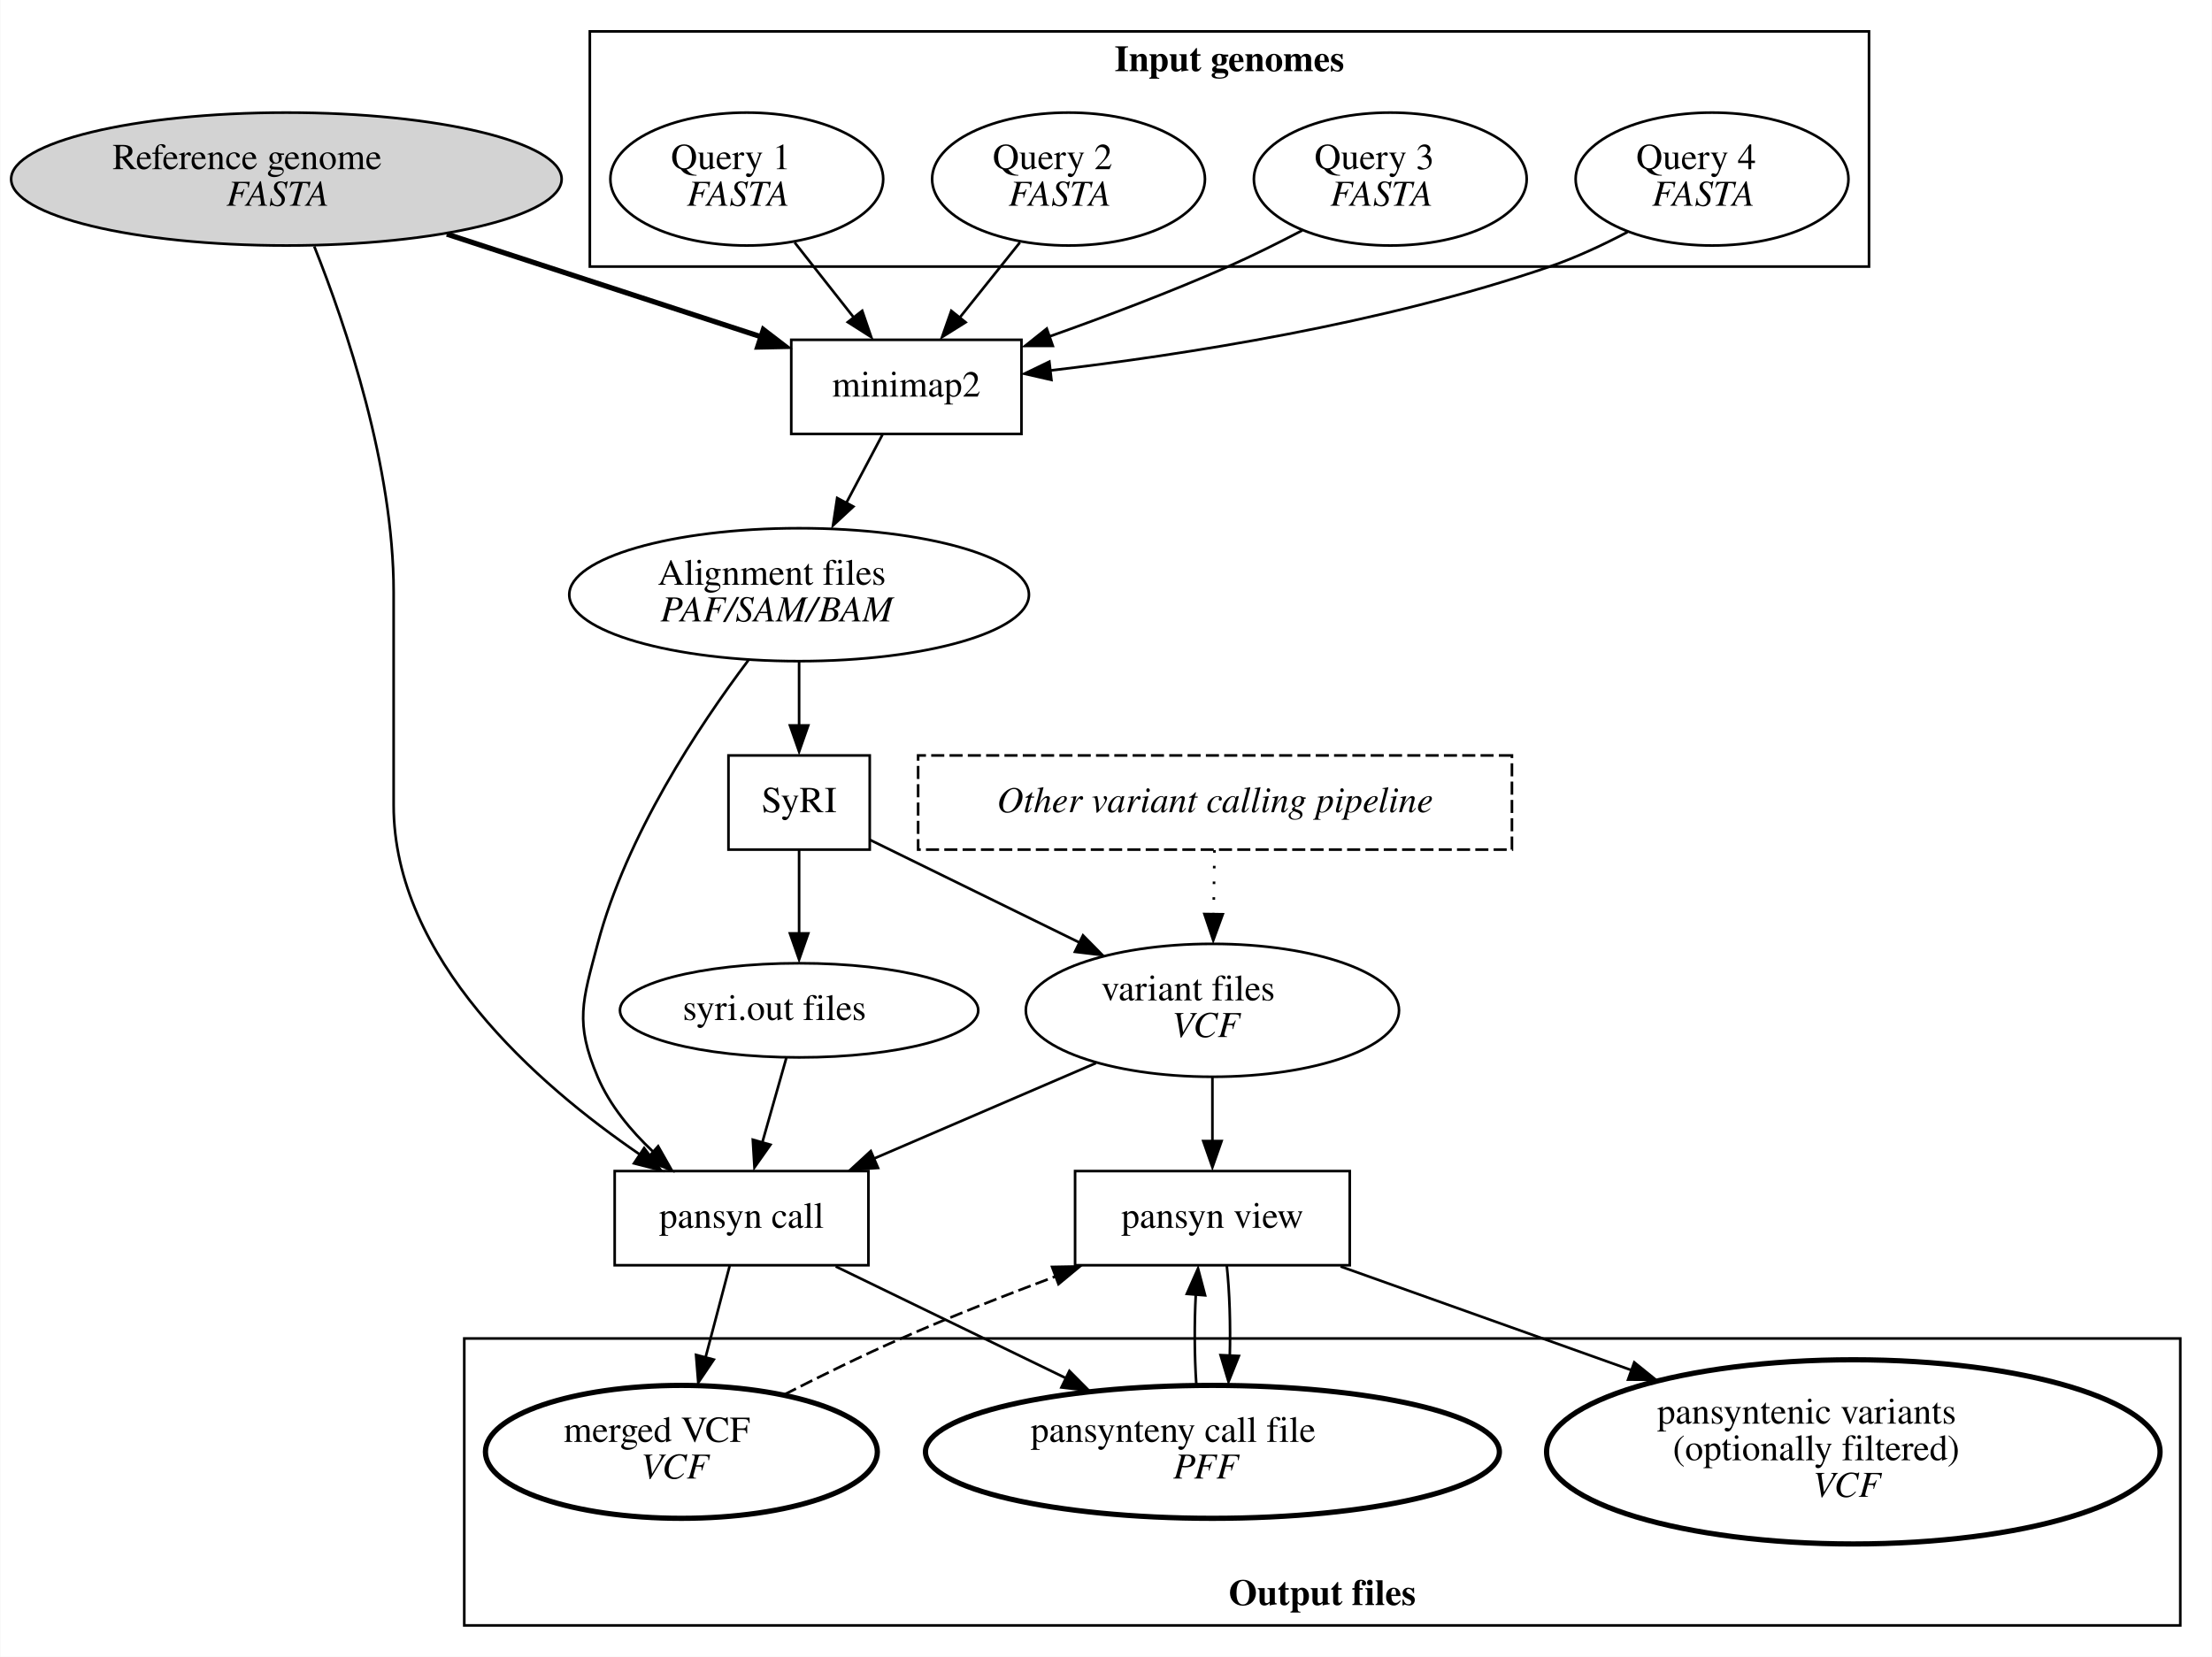
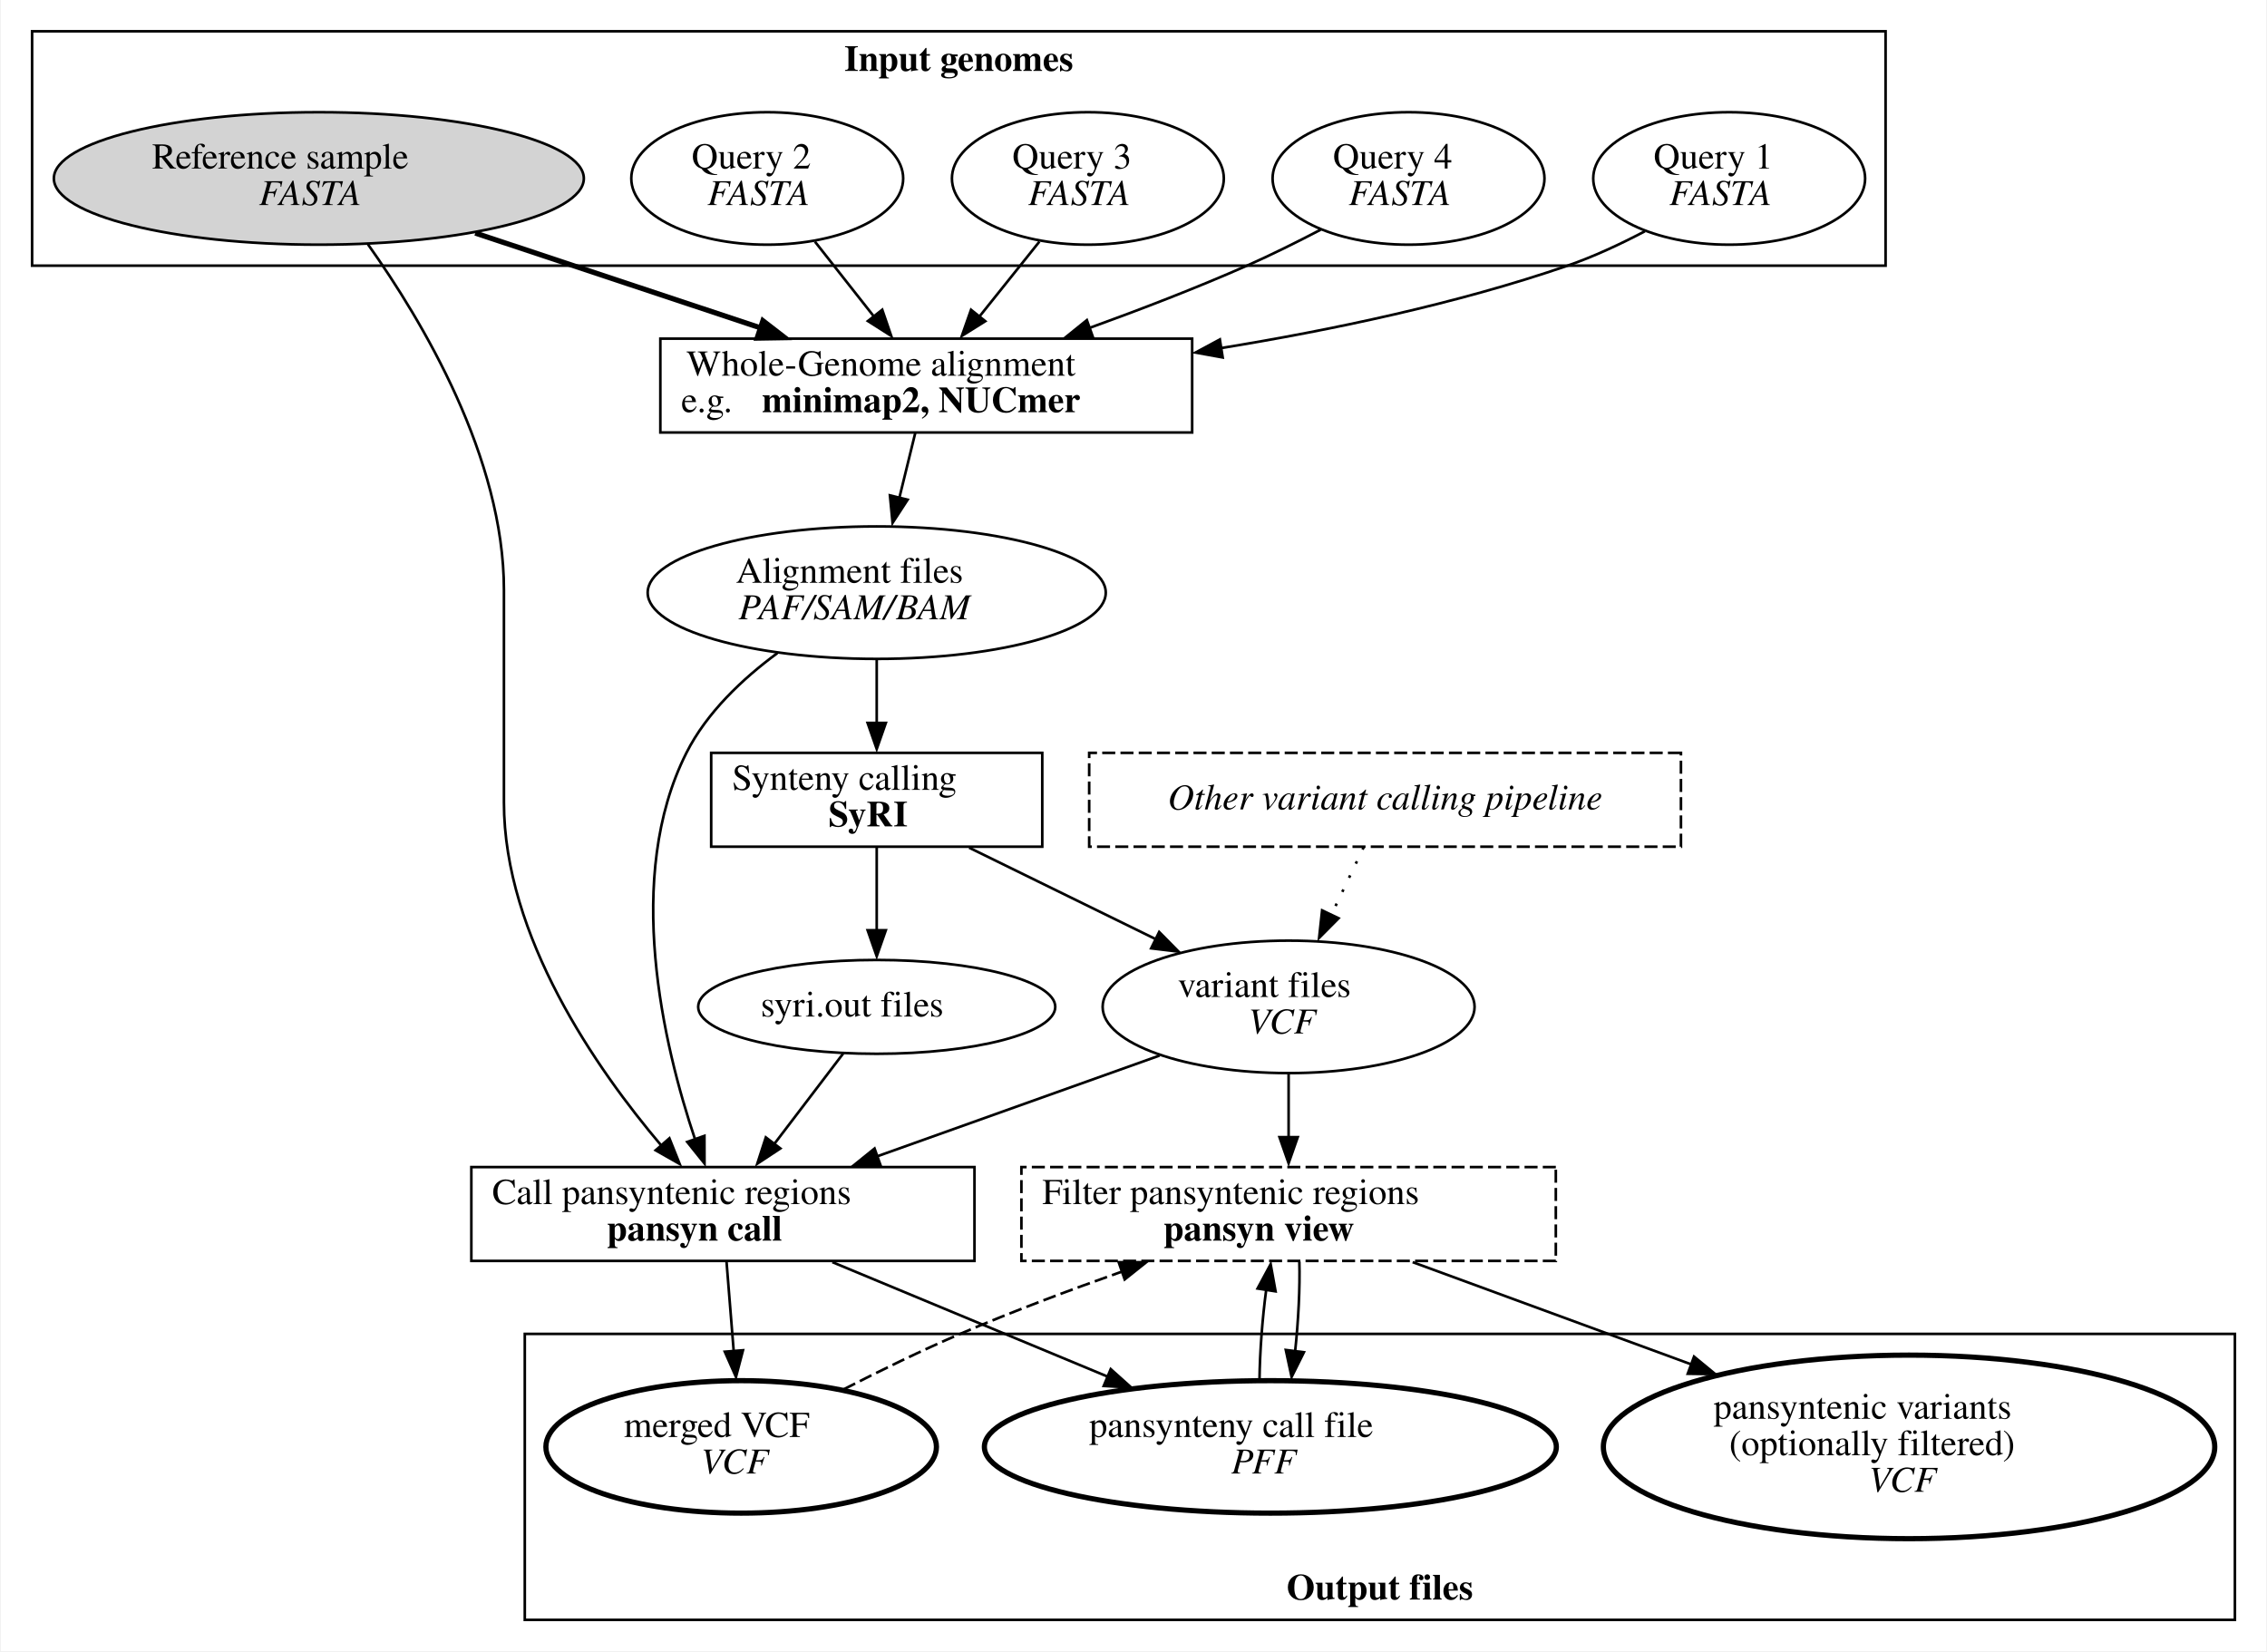
- <svg xmlns="http://www.w3.org/2000/svg" width="845pt" height="633pt" viewBox="0.00 0.00 845.36 633.45">
+ <svg xmlns="http://www.w3.org/2000/svg" width="869pt" height="633pt" viewBox="0.00 0.00 869.00 633.45">
  <g id="graph0" class="graph" transform="scale(1 1) rotate(0) translate(4 629.45)">
-     <polygon fill="white" stroke="none" points="-4,4 -4,-629.45 841.36,-629.45 841.36,4 -4,4" />
-     <g id="clust2" class="cluster">
-       <polygon fill="none" stroke="black" points="221.36,-527.53 221.36,-617.45 710.36,-617.45 710.36,-527.53 221.36,-527.53" />
-       <text text-anchor="middle" x="465.86" y="-602.25" font-family="Times,serif" font-weight="bold" font-size="14.00">Input genomes</text>
+     <polygon fill="white" stroke="none" points="-4,4 -4,-629.45 865,-629.45 865,4 -4,4" />
+     <g id="clust1" class="cluster">
+       <polygon fill="none" stroke="black" points="8,-527.53 8,-617.45 719,-617.45 719,-527.53 8,-527.53" />
+       <text text-anchor="middle" x="363.5" y="-602.25" font-family="Times,serif" font-weight="bold" font-size="14.00">Input genomes</text>
    </g>
-     <g id="clust5" class="cluster">
-       <polygon fill="none" stroke="black" points="173.36,-8 173.36,-117.71 829.36,-117.71 829.36,-8 173.36,-8" />
-       <text text-anchor="middle" x="501.36" y="-15.8" font-family="Times,serif" font-weight="bold" font-size="14.00">Output files</text>
+     <g id="clust4" class="cluster">
+       <polygon fill="none" stroke="black" points="197,-8 197,-117.71 853,-117.71 853,-8 197,-8" />
+       <text text-anchor="middle" x="525" y="-15.8" font-family="Times,serif" font-weight="bold" font-size="14.00">Output files</text>
    </g>
    <g id="node1" class="node">
-       <ellipse fill="lightgrey" stroke="black" cx="105.36" cy="-560.99" rx="105.22" ry="25.41" />
-       <text text-anchor="start" x="38.86" y="-564.79" font-family="Times,serif" font-size="14.00">Reference genome</text>
-       <text text-anchor="start" x="82.36" y="-550.79" font-family="Times,serif" font-style="italic" font-size="14.00">FASTA</text>
+       <ellipse fill="lightgrey" stroke="black" cx="118" cy="-560.99" rx="101.65" ry="25.41" />
+       <text text-anchor="start" x="54" y="-564.79" font-family="Times,serif" font-size="14.00">Reference sample</text>
+       <text text-anchor="start" x="95" y="-550.79" font-family="Times,serif" font-style="italic" font-size="14.00">FASTA</text>
    </g>
    <g id="node9" class="node">
-       <polygon fill="none" stroke="black" points="386.36,-499.53 298.36,-499.53 298.36,-463.53 386.36,-463.53 386.36,-499.53" />
-       <text text-anchor="middle" x="342.36" y="-477.83" font-family="Times,serif" font-size="14.00">minimap2</text>
+       <polygon fill="none" stroke="black" points="453,-499.53 249,-499.53 249,-463.53 453,-463.53 453,-499.53" />
+       <text text-anchor="start" x="259" y="-485.33" font-family="Times,serif" font-size="14.00">Whole-Genome alignment</text>
+       <text text-anchor="start" x="257" y="-471.33" font-family="Times,serif" font-size="14.00">e.g. </text>
+       <text text-anchor="start" x="288" y="-471.33" font-family="Times,serif" font-weight="bold" font-size="14.00">minimap2, NUCmer</text>
    </g>
    <g id="edge5" class="edge">
-       <path fill="none" stroke="black" stroke-width="2" d="M166.7,-539.94C204.15,-527.7 251.61,-512.19 287.76,-500.38" />
-       <polygon fill="black" stroke="black" stroke-width="2" points="287.7,-503.43 296.11,-496.99 285.52,-496.77 287.7,-503.43" />
+       <path fill="none" stroke="black" stroke-width="2" d="M178,-540.04C211.85,-528.79 254.1,-514.75 288.36,-503.36" />
+       <polygon fill="black" stroke="black" stroke-width="2" points="288.34,-506.39 296.73,-499.91 286.13,-499.74 288.34,-506.39" />
+     </g>
+     <g id="node11" class="node">
+       <polygon fill="none" stroke="black" points="369.5,-181.71 176.5,-181.71 176.5,-145.71 369.5,-145.71 369.5,-181.71" />
+       <text text-anchor="start" x="184.5" y="-167.51" font-family="Times,serif" font-size="14.00">Call pansyntenic regions</text>
+       <text text-anchor="start" x="228.5" y="-153.51" font-family="Times,serif" font-weight="bold" font-size="14.00">pansyn call</text>
+     </g>
+     <g id="edge11" class="edge">
+       <path fill="none" stroke="black" d="M136.84,-535.71C157.87,-506.12 189,-453.76 189,-403.08 189,-403.08 189,-403.08 189,-321.62 189,-270.16 224.56,-219.24 249.4,-189.94" />
+       <polygon fill="black" stroke="black" points="252.47,-192.75 256.4,-182.92 247.19,-188.15 252.47,-192.75" />
+     </g>
+     <g id="node2" class="node">
+       <ellipse fill="none" stroke="black" cx="290" cy="-560.99" rx="52.15" ry="25.41" />
+       <text text-anchor="start" x="261" y="-564.79" font-family="Times,serif" font-size="14.00">Query 2</text>
+       <text text-anchor="start" x="267" y="-550.79" font-family="Times,serif" font-style="italic" font-size="14.00">FASTA</text>
+     </g>
+     <g id="edge2" class="edge">
+       <path fill="none" stroke="black" d="M308.3,-536.75C315.43,-527.7 323.62,-517.3 330.91,-508.04" />
+       <polygon fill="black" stroke="black" points="334.12,-510.62 337.56,-500.6 328.62,-506.29 334.12,-510.62" />
+     </g>
+     <g id="node3" class="node">
+       <ellipse fill="none" stroke="black" cx="659" cy="-560.99" rx="52.15" ry="25.41" />
+       <text text-anchor="start" x="630" y="-564.79" font-family="Times,serif" font-size="14.00">Query 1</text>
+       <text text-anchor="start" x="636" y="-550.79" font-family="Times,serif" font-style="italic" font-size="14.00">FASTA</text>
+     </g>
+     <g id="edge1" class="edge">
+       <path fill="none" stroke="black" d="M626.68,-540.73C617.36,-535.83 606.99,-530.98 597,-527.53 554.61,-512.94 506.4,-502.8 463.96,-495.89" />
+       <polygon fill="black" stroke="black" points="464.72,-492.31 454.3,-494.2 463.63,-499.22 464.72,-492.31" />
+     </g>
+     <g id="node4" class="node">
+       <ellipse fill="none" stroke="black" cx="536" cy="-560.99" rx="52.15" ry="25.41" />
+       <text text-anchor="start" x="507" y="-564.79" font-family="Times,serif" font-size="14.00">Query 4</text>
+       <text text-anchor="start" x="513" y="-550.79" font-family="Times,serif" font-style="italic" font-size="14.00">FASTA</text>
+     </g>
+     <g id="edge4" class="edge">
+       <path fill="none" stroke="black" d="M502.28,-541.32C493.22,-536.58 483.33,-531.66 474,-527.53 454.7,-519 433.22,-510.73 413.69,-503.67" />
+       <polygon fill="black" stroke="black" points="414.96,-500.05 404.37,-499.98 412.61,-506.64 414.96,-500.05" />
+     </g>
+     <g id="node5" class="node">
+       <ellipse fill="none" stroke="black" cx="413" cy="-560.99" rx="52.15" ry="25.41" />
+       <text text-anchor="start" x="384" y="-564.79" font-family="Times,serif" font-size="14.00">Query 3</text>
+       <text text-anchor="start" x="390" y="-550.79" font-family="Times,serif" font-style="italic" font-size="14.00">FASTA</text>
+     </g>
+     <g id="edge3" class="edge">
+       <path fill="none" stroke="black" d="M394.4,-536.75C387.15,-527.7 378.83,-517.3 371.42,-508.04" />
+       <polygon fill="black" stroke="black" points="373.64,-506.22 364.66,-500.6 368.18,-510.6 373.64,-506.22" />
+     </g>
+     <g id="node6" class="node">
+       <ellipse fill="none" stroke="black" cx="332" cy="-243.17" rx="68.49" ry="18" />
+       <text text-anchor="start" x="287.5" y="-239.47" font-family="Times,serif" font-size="14.00">syri.out files</text>
+     </g>
+     <g id="edge15" class="edge">
+       <path fill="none" stroke="black" d="M319.2,-225.36C311.5,-215.25 301.53,-202.17 292.83,-190.74" />
+       <polygon fill="black" stroke="black" points="295.03,-188.86 286.19,-183.02 289.46,-193.1 295.03,-188.86" />
+     </g>
+     <g id="node7" class="node">
+       <ellipse fill="none" stroke="black" cx="490" cy="-243.17" rx="71.34" ry="25.41" />
+       <text text-anchor="start" x="447.5" y="-246.97" font-family="Times,serif" font-size="14.00">variant files</text>
+       <text text-anchor="start" x="474.5" y="-232.97" font-family="Times,serif" font-style="italic" font-size="14.00">VCF</text>
+     </g>
+     <g id="edge13" class="edge">
+       <path fill="none" stroke="black" d="M440.49,-224.49C408.29,-213 366.14,-197.96 332.18,-185.84" />
+       <polygon fill="black" stroke="black" points="333.52,-182.24 322.93,-182.17 331.17,-188.83 333.52,-182.24" />
+     </g>
+     <g id="node13" class="node">
+       <polygon fill="none" stroke="black" stroke-dasharray="5,2" points="592.5,-181.71 387.5,-181.71 387.5,-145.71 592.5,-145.71 592.5,-181.71" />
+       <text text-anchor="start" x="395.5" y="-167.51" font-family="Times,serif" font-size="14.00">Filter pansyntenic regions</text>
+       <text text-anchor="start" x="442" y="-153.51" font-family="Times,serif" font-weight="bold" font-size="14.00">pansyn view</text>
+     </g>
+     <g id="edge20" class="edge">
+       <path fill="none" stroke="black" d="M490,-217.66C490,-209.83 490,-201.09 490,-193.01" />
+       <polygon fill="black" stroke="black" points="493.5,-193.19 490,-183.19 486.5,-193.19 493.5,-193.19" />
+     </g>
+     <g id="node8" class="node">
+       <ellipse fill="none" stroke="black" cx="332" cy="-402.08" rx="87.86" ry="25.41" />
+       <text text-anchor="start" x="278" y="-405.88" font-family="Times,serif" font-size="14.00">Alignment files</text>
+       <text text-anchor="start" x="279" y="-391.88" font-family="Times,serif" font-style="italic" font-size="14.00">PAF/SAM/BAM</text>
+     </g>
+     <g id="node10" class="node">
+       <polygon fill="none" stroke="black" points="395.5,-340.62 268.5,-340.62 268.5,-304.62 395.5,-304.62 395.5,-340.62" />
+       <text text-anchor="start" x="276.5" y="-326.42" font-family="Times,serif" font-size="14.00">Synteny calling</text>
+       <text text-anchor="start" x="313.5" y="-312.42" font-family="Times,serif" font-weight="bold" font-size="14.00">SyRI</text>
+     </g>
+     <g id="edge7" class="edge">
+       <path fill="none" stroke="black" d="M332,-376.57C332,-368.74 332,-360.01 332,-351.93" />
+       <polygon fill="black" stroke="black" points="335.5,-352.1 332,-342.1 328.5,-352.1 335.5,-352.1" />
+     </g>
+     <g id="edge16" class="edge">
+       <path fill="none" stroke="black" d="M293.89,-378.89C280.46,-368.99 266.78,-356.05 259,-340.62 234.92,-292.91 250.16,-228.53 262.31,-192.36" />
+       <polygon fill="black" stroke="black" points="265.91,-193.69 265.94,-183.09 259.31,-191.36 265.91,-193.69" />
+     </g>
+     <g id="edge6" class="edge">
+       <path fill="none" stroke="black" d="M346.78,-463.34C344.98,-456.01 342.82,-447.17 340.7,-438.54" />
+       <polygon fill="black" stroke="black" points="343.86,-437.74 338.08,-428.86 337.06,-439.41 343.86,-437.74" />
+     </g>
+     <g id="edge8" class="edge">
+       <path fill="none" stroke="black" d="M332,-304.43C332,-295.07 332,-283.25 332,-272.56" />
+       <polygon fill="black" stroke="black" points="335.5,-272.58 332,-262.58 328.5,-272.58 335.5,-272.58" />
+     </g>
+     <g id="edge9" class="edge">
+       <path fill="none" stroke="black" d="M367.46,-304.24C388.56,-293.9 415.68,-280.6 439.04,-269.15" />
+       <polygon fill="black" stroke="black" points="440.35,-271.91 447.79,-264.37 437.27,-265.63 440.35,-271.91" />
+     </g>
+     <g id="node14" class="node">
+       <ellipse fill="none" stroke="black" stroke-width="2" cx="280" cy="-74.36" rx="74.91" ry="25.41" />
+       <text text-anchor="start" x="235" y="-78.16" font-family="Times,serif" font-size="14.00">merged VCF</text>
+       <text text-anchor="start" x="264.5" y="-64.16" font-family="Times,serif" font-style="italic" font-size="14.00">VCF</text>
+     </g>
+     <g id="edge14" class="edge">
+       <path fill="none" stroke="black" d="M274.38,-145.45C275.18,-135.55 276.2,-122.76 277.16,-110.81" />
+       <polygon fill="black" stroke="black" points="280.7,-111.43 278.01,-101.19 273.72,-110.88 280.7,-111.43" />
+     </g>
+     <g id="node15" class="node">
+       <ellipse fill="none" stroke="black" stroke-width="2" cx="483" cy="-74.36" rx="109.7" ry="25.41" />
+       <text text-anchor="start" x="413.5" y="-78.16" font-family="Times,serif" font-size="14.00">pansynteny call file</text>
+       <text text-anchor="start" x="468" y="-64.16" font-family="Times,serif" font-style="italic" font-size="14.00">PFF</text>
+     </g>
+     <g id="edge12" class="edge">
+       <path fill="none" stroke="black" d="M314.99,-145.24C345.28,-132.64 386.66,-115.43 420.78,-101.24" />
+       <polygon fill="black" stroke="black" points="421.76,-104.2 429.65,-97.13 419.07,-97.74 421.76,-104.2" />
    </g>
    <g id="node12" class="node">
-       <polygon fill="none" stroke="black" points="327.86,-181.71 230.86,-181.71 230.86,-145.71 327.86,-145.71 327.86,-181.71" />
-       <text text-anchor="middle" x="279.36" y="-160.01" font-family="Times,serif" font-size="14.00">pansyn call</text>
-     </g>
-     <g id="edge11" class="edge">
-       <path fill="none" stroke="black" d="M116.02,-535.24C128.17,-504.75 146.36,-451.08 146.36,-403.08 146.36,-403.08 146.36,-403.08 146.36,-321.62 146.36,-262.94 201.16,-214.94 240.41,-188.09" />
-       <polygon fill="black" stroke="black" points="242.12,-190.49 248.51,-182.04 238.24,-184.66 242.12,-190.49" />
-     </g>
-     <g id="node2" class="node">
-       <ellipse fill="none" stroke="black" cx="404.36" cy="-560.99" rx="52.15" ry="25.41" />
-       <text text-anchor="start" x="375.36" y="-564.79" font-family="Times,serif" font-size="14.00">Query 2</text>
-       <text text-anchor="start" x="381.36" y="-550.79" font-family="Times,serif" font-style="italic" font-size="14.00">FASTA</text>
-     </g>
-     <g id="edge2" class="edge">
-       <path fill="none" stroke="black" d="M385.76,-536.75C378.51,-527.7 370.19,-517.3 362.78,-508.04" />
-       <polygon fill="black" stroke="black" points="365,-506.22 356.02,-500.6 359.54,-510.6 365,-506.22" />
-     </g>
-     <g id="node3" class="node">
-       <ellipse fill="none" stroke="black" cx="281.36" cy="-560.99" rx="52.15" ry="25.41" />
-       <text text-anchor="start" x="252.36" y="-564.79" font-family="Times,serif" font-size="14.00">Query 1</text>
-       <text text-anchor="start" x="258.36" y="-550.79" font-family="Times,serif" font-style="italic" font-size="14.00">FASTA</text>
-     </g>
-     <g id="edge1" class="edge">
-       <path fill="none" stroke="black" d="M299.66,-536.75C306.79,-527.7 314.98,-517.3 322.27,-508.04" />
-       <polygon fill="black" stroke="black" points="325.48,-510.62 328.92,-500.6 319.98,-506.29 325.48,-510.62" />
-     </g>
-     <g id="node4" class="node">
-       <ellipse fill="none" stroke="black" cx="650.36" cy="-560.99" rx="52.15" ry="25.41" />
-       <text text-anchor="start" x="621.36" y="-564.79" font-family="Times,serif" font-size="14.00">Query 4</text>
-       <text text-anchor="start" x="627.36" y="-550.79" font-family="Times,serif" font-style="italic" font-size="14.00">FASTA</text>
-     </g>
-     <g id="edge4" class="edge">
-       <path fill="none" stroke="black" d="M618.04,-540.73C608.72,-535.83 598.35,-530.98 588.36,-527.53 524.68,-505.61 447.85,-493.73 397.19,-487.78" />
-       <polygon fill="black" stroke="black" points="397.81,-484.21 387.48,-486.56 397.02,-491.17 397.81,-484.21" />
-     </g>
-     <g id="node5" class="node">
-       <ellipse fill="none" stroke="black" cx="527.36" cy="-560.99" rx="52.15" ry="25.41" />
-       <text text-anchor="start" x="498.36" y="-564.79" font-family="Times,serif" font-size="14.00">Query 3</text>
-       <text text-anchor="start" x="504.36" y="-550.79" font-family="Times,serif" font-style="italic" font-size="14.00">FASTA</text>
-     </g>
-     <g id="edge3" class="edge">
-       <path fill="none" stroke="black" d="M493.64,-541.32C484.58,-536.58 474.69,-531.66 465.36,-527.53 443.38,-517.81 418.58,-508.44 397.04,-500.8" />
-       <polygon fill="black" stroke="black" points="398.34,-497.2 387.75,-497.19 396.03,-503.8 398.34,-497.2" />
-     </g>
-     <g id="node6" class="node">
-       <ellipse fill="none" stroke="black" cx="301.36" cy="-243.17" rx="68.49" ry="18" />
-       <text text-anchor="start" x="256.86" y="-239.47" font-family="Times,serif" font-size="14.00">syri.out files</text>
-     </g>
-     <g id="edge15" class="edge">
-       <path fill="none" stroke="black" d="M296.48,-224.98C293.76,-215.42 290.32,-203.29 287.23,-192.42" />
-       <polygon fill="black" stroke="black" points="290.4,-191.78 284.3,-183.12 283.67,-193.7 290.4,-191.78" />
-     </g>
-     <g id="node7" class="node">
-       <ellipse fill="none" stroke="black" cx="459.36" cy="-243.17" rx="71.34" ry="25.41" />
-       <text text-anchor="start" x="416.86" y="-246.97" font-family="Times,serif" font-size="14.00">variant files</text>
-       <text text-anchor="start" x="443.86" y="-232.97" font-family="Times,serif" font-style="italic" font-size="14.00">VCF</text>
-     </g>
-     <g id="edge13" class="edge">
-       <path fill="none" stroke="black" d="M414.86,-223.02C389.11,-211.94 356.61,-197.95 329.89,-186.45" />
-       <polygon fill="black" stroke="black" points="331.53,-182.92 320.96,-182.18 328.76,-189.35 331.53,-182.92" />
-     </g>
-     <g id="node13" class="node">
-       <polygon fill="none" stroke="black" points="511.86,-181.71 406.86,-181.71 406.86,-145.71 511.86,-145.71 511.86,-181.71" />
-       <text text-anchor="middle" x="459.36" y="-160.01" font-family="Times,serif" font-size="14.00">pansyn view</text>
-     </g>
-     <g id="edge20" class="edge">
-       <path fill="none" stroke="black" d="M459.36,-217.66C459.36,-209.83 459.36,-201.09 459.36,-193.01" />
-       <polygon fill="black" stroke="black" points="462.86,-193.19 459.36,-183.19 455.86,-193.19 462.86,-193.19" />
-     </g>
-     <g id="node8" class="node">
-       <ellipse fill="none" stroke="black" cx="301.36" cy="-402.08" rx="87.86" ry="25.41" />
-       <text text-anchor="start" x="247.36" y="-405.88" font-family="Times,serif" font-size="14.00">Alignment files</text>
-       <text text-anchor="start" x="248.36" y="-391.88" font-family="Times,serif" font-style="italic" font-size="14.00">PAF/SAM/BAM</text>
-     </g>
-     <g id="node10" class="node">
-       <polygon fill="none" stroke="black" points="328.36,-340.62 274.36,-340.62 274.36,-304.62 328.36,-304.62 328.36,-340.62" />
-       <text text-anchor="middle" x="301.36" y="-318.92" font-family="Times,serif" font-size="14.00">SyRI</text>
-     </g>
-     <g id="edge7" class="edge">
-       <path fill="none" stroke="black" d="M301.36,-376.57C301.36,-368.74 301.36,-360.01 301.36,-351.93" />
-       <polygon fill="black" stroke="black" points="304.86,-352.1 301.36,-342.1 297.86,-352.1 304.86,-352.1" />
-     </g>
-     <g id="edge16" class="edge">
-       <path fill="none" stroke="black" d="M281.95,-377C262.95,-351.74 235.32,-310.02 224.36,-268.62 218.57,-246.75 215.51,-238.53 224.36,-217.71 228.96,-206.89 236.97,-197.21 245.48,-189.17" />
-       <polygon fill="black" stroke="black" points="247.47,-191.21 252.69,-181.99 242.86,-185.94 247.47,-191.21" />
-     </g>
-     <g id="edge6" class="edge">
-       <path fill="none" stroke="black" d="M333.26,-463.34C329.17,-455.62 324.2,-446.22 319.4,-437.16" />
-       <polygon fill="black" stroke="black" points="322.09,-435.77 314.32,-428.57 315.91,-439.04 322.09,-435.77" />
-     </g>
-     <g id="edge8" class="edge">
-       <path fill="none" stroke="black" d="M301.36,-304.43C301.36,-295.07 301.36,-283.25 301.36,-272.56" />
-       <polygon fill="black" stroke="black" points="304.86,-272.58 301.36,-262.58 297.86,-272.58 304.86,-272.58" />
-     </g>
-     <g id="edge9" class="edge">
-       <path fill="none" stroke="black" d="M328.52,-308.31C350.52,-297.52 382.13,-282.03 408.77,-268.97" />
-       <polygon fill="black" stroke="black" points="409.89,-271.82 417.33,-264.28 406.81,-265.54 409.89,-271.82" />
-     </g>
-     <g id="node11" class="node">
-       <polygon fill="none" stroke="black" stroke-dasharray="5,2" points="573.86,-340.62 346.86,-340.62 346.86,-304.62 573.86,-304.62 573.86,-340.62" />
-       <text text-anchor="middle" x="460.36" y="-318.92" font-family="Times,serif" font-style="italic" font-size="14.00">Other variant calling pipeline</text>
+       <polygon fill="none" stroke="black" stroke-dasharray="5,2" points="640.5,-340.62 413.5,-340.62 413.5,-304.62 640.5,-304.62 640.5,-340.62" />
+       <text text-anchor="middle" x="527" y="-318.92" font-family="Times,serif" font-style="italic" font-size="14.00">Other variant calling pipeline</text>
    </g>
    <g id="edge10" class="edge">
-       <path fill="none" stroke="black" stroke-dasharray="1,5" d="M460.14,-304.43C460.04,-297.18 459.93,-288.45 459.82,-279.92" />
-       <polygon fill="black" stroke="black" points="463.31,-279.9 459.68,-269.95 456.31,-279.99 463.31,-279.9" />
-     </g>
-     <g id="node14" class="node">
-       <ellipse fill="none" stroke="black" stroke-width="2" cx="256.36" cy="-74.36" rx="74.91" ry="25.41" />
-       <text text-anchor="start" x="211.36" y="-78.16" font-family="Times,serif" font-size="14.00">merged VCF</text>
-       <text text-anchor="start" x="240.86" y="-64.16" font-family="Times,serif" font-style="italic" font-size="14.00">VCF</text>
-     </g>
-     <g id="edge14" class="edge">
-       <path fill="none" stroke="black" d="M274.81,-145.45C272.16,-135.38 268.72,-122.3 265.52,-110.17" />
-       <polygon fill="black" stroke="black" points="268.74,-109.63 262.81,-100.85 261.97,-111.42 268.74,-109.63" />
-     </g>
-     <g id="node15" class="node">
-       <ellipse fill="none" stroke="black" stroke-width="2" cx="459.36" cy="-74.36" rx="109.7" ry="25.41" />
-       <text text-anchor="start" x="389.86" y="-78.16" font-family="Times,serif" font-size="14.00">pansynteny call file</text>
-       <text text-anchor="start" x="444.36" y="-64.16" font-family="Times,serif" font-style="italic" font-size="14.00">PFF</text>
-     </g>
-     <g id="edge12" class="edge">
-       <path fill="none" stroke="black" d="M315.35,-145.24C340.61,-132.99 374.87,-116.36 403.64,-102.4" />
-       <polygon fill="black" stroke="black" points="404.69,-105.29 412.16,-97.78 401.64,-98.99 404.69,-105.29" />
+       <path fill="none" stroke="black" stroke-dasharray="1,5" d="M518.79,-304.43C515.14,-296.79 510.7,-287.51 506.42,-278.54" />
+       <polygon fill="black" stroke="black" points="509.17,-277.17 501.7,-269.65 502.85,-280.19 509.17,-277.17" />
    </g>
    <g id="edge18" class="edge">
-       <path fill="none" stroke="black" d="M464.86,-145.45C465.94,-135.55 466.32,-122.76 466,-110.81" />
-       <polygon fill="black" stroke="black" points="469.47,-111.02 465.52,-101.19 462.48,-111.34 469.47,-111.02" />
+       <path fill="none" stroke="black" d="M494.12,-145.45C494.4,-135.55 493.76,-122.76 492.48,-110.81" />
+       <polygon fill="black" stroke="black" points="495.87,-110.67 491.15,-101.19 488.92,-111.55 495.87,-110.67" />
    </g>
    <g id="node16" class="node">
-       <ellipse fill="none" stroke="black" stroke-width="2" cx="704.36" cy="-74.36" rx="117.26" ry="35.21" />
-       <text text-anchor="start" x="629.36" y="-85.16" font-family="Times,serif" font-size="14.00">pansyntenic variants</text>
-       <text text-anchor="start" x="635.36" y="-71.16" font-family="Times,serif" font-size="14.00">(optionally filtered)</text>
-       <text text-anchor="start" x="688.86" y="-57.16" font-family="Times,serif" font-style="italic" font-size="14.00">VCF</text>
+       <ellipse fill="none" stroke="black" stroke-width="2" cx="728" cy="-74.36" rx="117.26" ry="35.21" />
+       <text text-anchor="start" x="653" y="-85.16" font-family="Times,serif" font-size="14.00">pansyntenic variants</text>
+       <text text-anchor="start" x="659" y="-71.16" font-family="Times,serif" font-size="14.00">(optionally filtered)</text>
+       <text text-anchor="start" x="712.5" y="-57.16" font-family="Times,serif" font-style="italic" font-size="14.00">VCF</text>
    </g>
    <g id="edge21" class="edge">
-       <path fill="none" stroke="black" d="M508.35,-145.24C540.13,-133.91 582.39,-118.84 619.53,-105.6" />
-       <polygon fill="black" stroke="black" points="620.62,-108.57 628.86,-101.92 618.26,-101.98 620.62,-108.57" />
+       <path fill="none" stroke="black" d="M537.59,-145.24C568.22,-134 608.86,-119.08 644.73,-105.92" />
+       <polygon fill="black" stroke="black" points="645.52,-108.99 653.7,-102.26 643.11,-102.42 645.52,-108.99" />
    </g>
    <g id="edge19" class="edge">
-       <path fill="none" stroke="black" stroke-dasharray="5,2" d="M295.69,-96.26C309.64,-103.39 325.56,-111.2 340.36,-117.71 359.38,-126.08 380.5,-134.37 399.6,-141.52" />
-       <polygon fill="black" stroke="black" points="398.08,-145.06 408.68,-145.25 400.52,-138.5 398.08,-145.06" />
+       <path fill="none" stroke="black" stroke-dasharray="5,2" d="M319.26,-96.42C333.21,-103.56 349.14,-111.34 364,-117.71 383.91,-126.25 406.03,-134.53 426.11,-141.62" />
+       <polygon fill="black" stroke="black" points="424.81,-145.22 435.4,-145.21 427.12,-138.61 424.81,-145.22" />
    </g>
    <g id="edge17" class="edge">
-       <path fill="none" stroke="black" d="M453.2,-100.19C452.48,-110.92 452.42,-123.53 453.01,-134.61" />
-       <polygon fill="black" stroke="black" points="449.58,-134.76 453.86,-144.45 456.56,-134.21 449.58,-134.76" />
+       <path fill="none" stroke="black" d="M478.83,-100.19C478.97,-110.92 479.92,-123.53 481.4,-134.61" />
+       <polygon fill="black" stroke="black" points="478.09,-135.12 483.11,-144.45 485,-134.03 478.09,-135.12" />
    </g>
  </g>
</svg>
